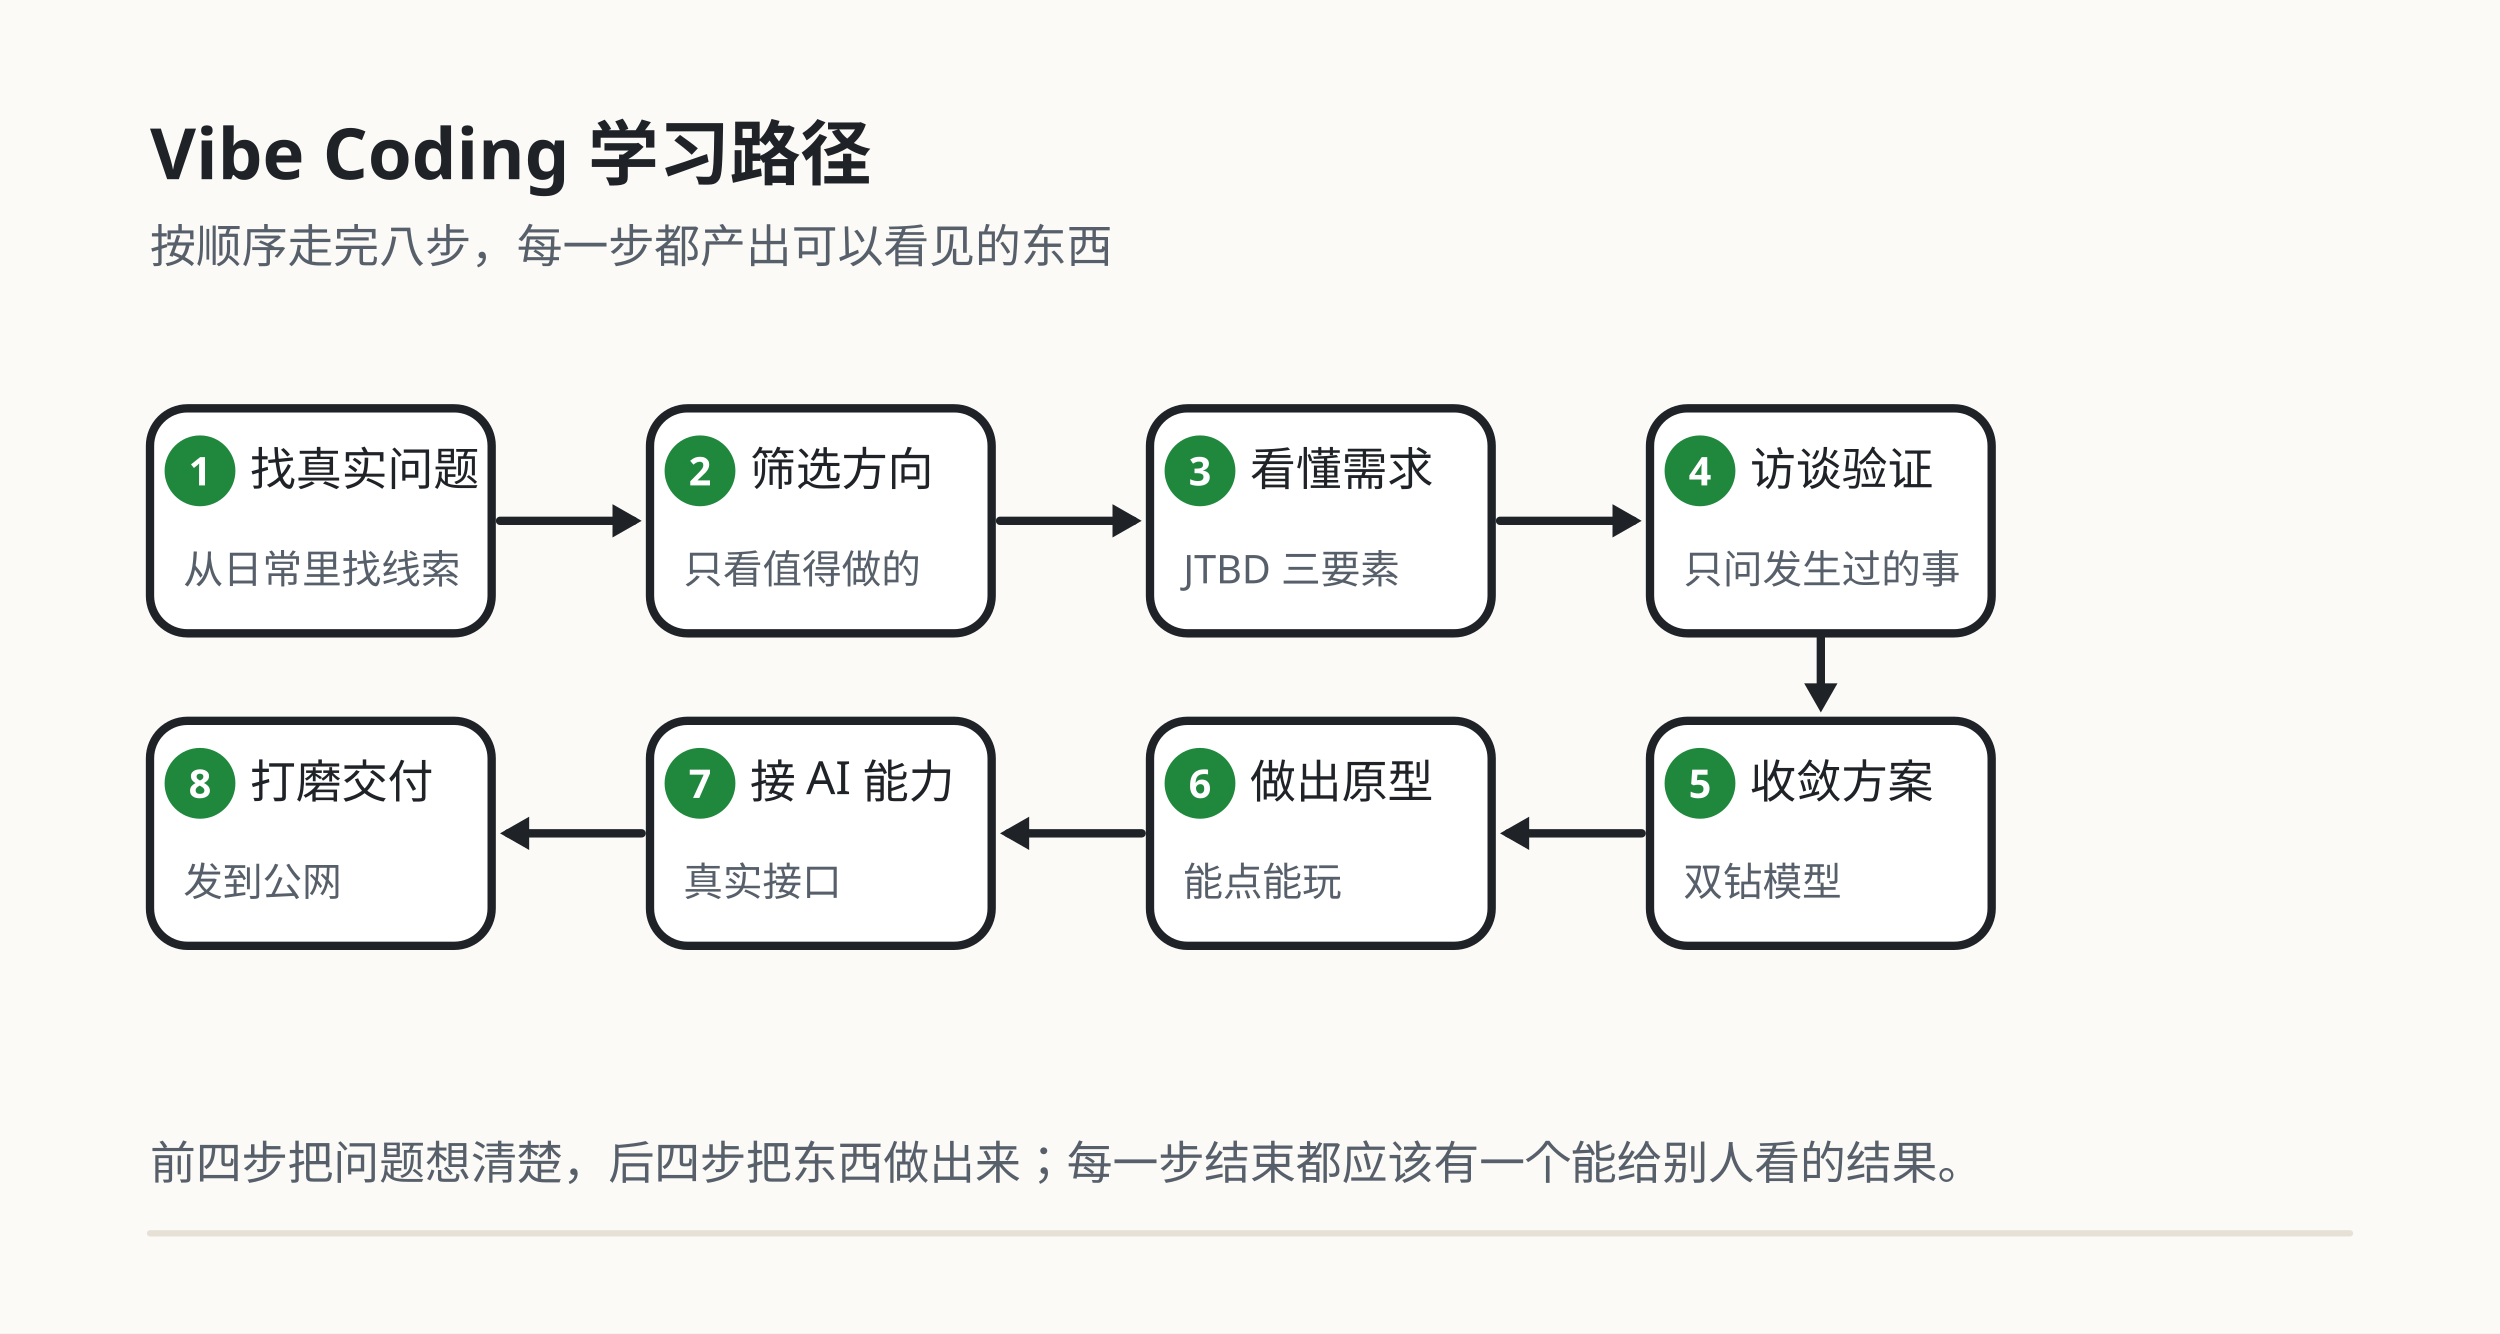
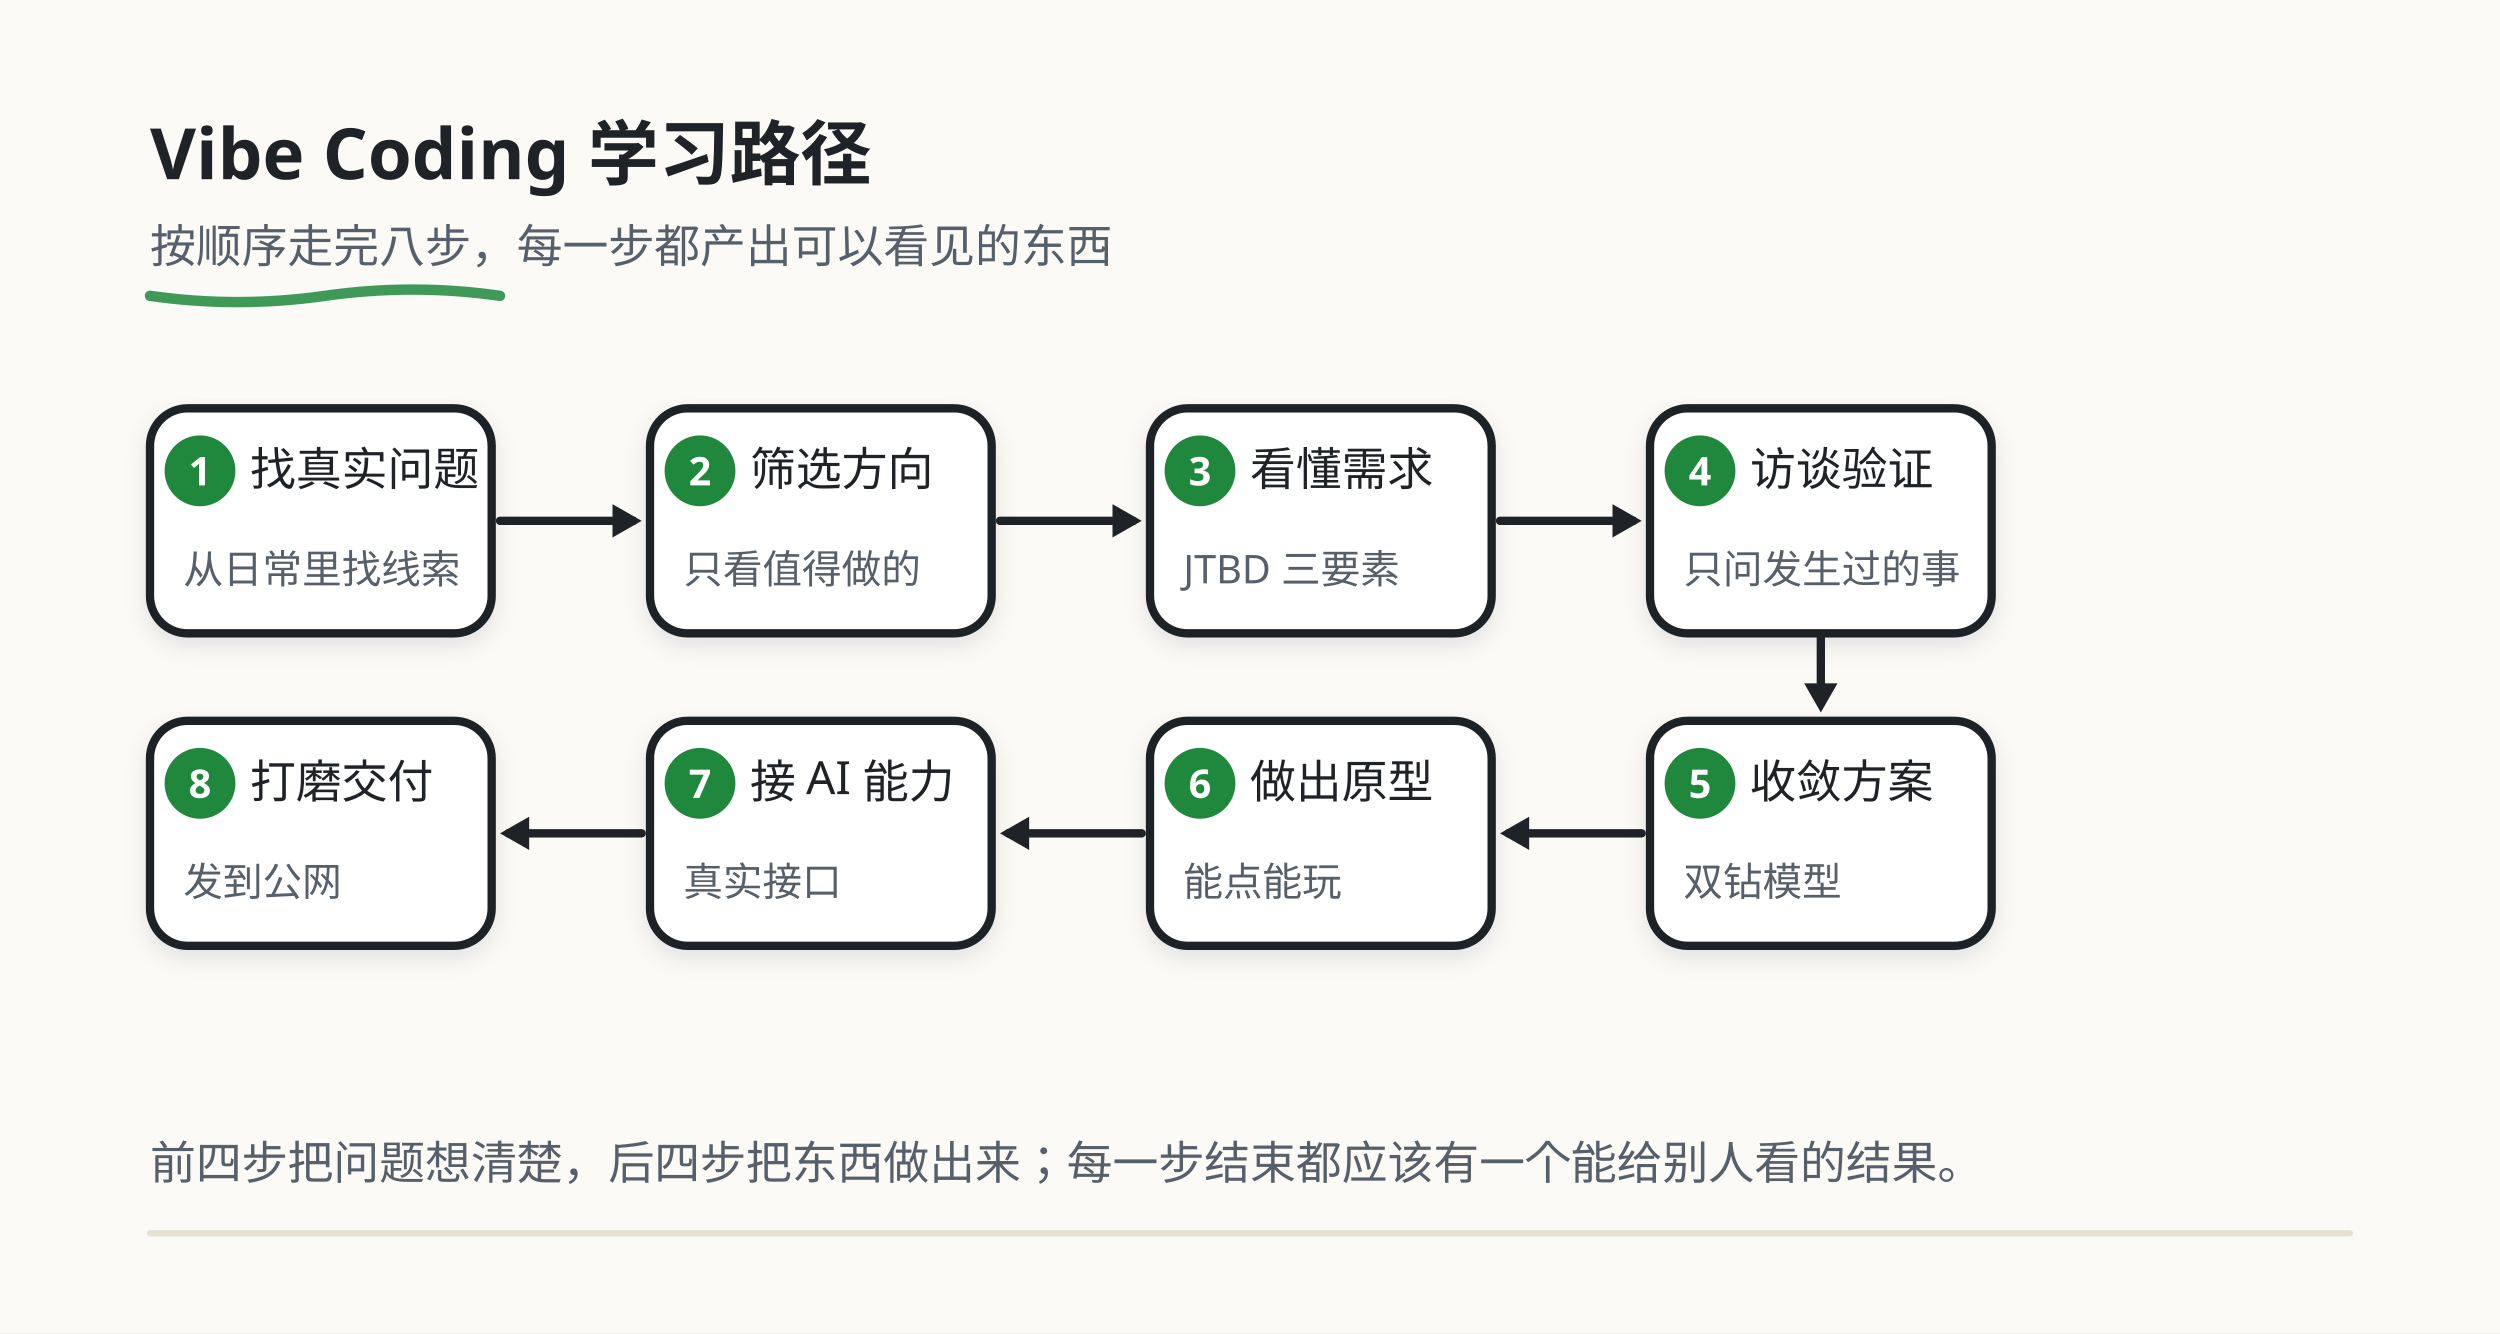
<svg xmlns="http://www.w3.org/2000/svg" width="1200" height="640" viewBox="0 0 1200 640" role="img" aria-labelledby="t">
  <rect width="1200" height="640" fill="#fbfaf6" />
+   <defs>
+     <filter id="card-shadow" x="-8%" y="-8%" width="116%" height="124%">
+       <feDropShadow dx="0" dy="4" stdDeviation="5" flood-color="#1f2328" flood-opacity="0.10" />
+     </filter>
+   </defs>
  <text x="72" y="86" fill="#1f2328" font-family="'Microsoft YaHei', system-ui, sans-serif" font-size="34" font-weight="700">Vibe Coding 学习路径</text>
  <text x="72" y="126" fill="#57606a" font-family="'Microsoft YaHei', system-ui, sans-serif" font-size="22">按顺序走完八步，每一步都产出可以看见的东西</text>
+   <path d="M72 142q42 6 84 0t84 0" fill="none" stroke="#1f883d" stroke-width="5" stroke-linecap="round" opacity="0.85" />
  <g fill="none" stroke="#1f2328" stroke-width="4" stroke-linecap="round" stroke-linejoin="round">
    <path d="M240 250h64" />
    <path d="M480 250h64" />
    <path d="M720 250h64" />
    <path d="M874 306v30" />
    <path d="M788 400h-64" />
    <path d="M548 400h-64" />
    <path d="M308 400h-64" />
  </g>
  <g fill="#1f2328">
    <path d="M308 250l-14-8v16z" />
    <path d="M548 250l-14-8v16z" />
    <path d="M788 250l-14-8v16z" />
    <path d="M874 342l-8-14h16z" />
    <path d="M720 400l14-8v16z" />
    <path d="M480 400l14-8v16z" />
    <path d="M240 400l14-8v16z" />
  </g>
  <g font-family="'Microsoft YaHei', system-ui, sans-serif">
    <g>
-       <rect x="72" y="196" width="164" height="108" rx="18" fill="#ffffff" stroke="#1f2328" stroke-width="4" />
+       <rect x="72" y="196" width="164" height="108" rx="18" fill="#ffffff" stroke="#1f2328" stroke-width="4" filter="url(#card-shadow)" />
      <circle cx="96" cy="226" r="17" fill="#1f883d" />
      <text x="96" y="233" fill="#ffffff" font-size="19" text-anchor="middle" font-weight="700">1</text>
      <text x="120" y="233" fill="#1f2328" font-size="22">找真实问题</text>
      <text x="88" y="280" fill="#57606a" font-size="19">从日常里找线索</text>
    </g>
    <g>
-       <rect x="312" y="196" width="164" height="108" rx="18" fill="#ffffff" stroke="#1f2328" stroke-width="4" />
+       <rect x="312" y="196" width="164" height="108" rx="18" fill="#ffffff" stroke="#1f2328" stroke-width="4" filter="url(#card-shadow)" />
      <circle cx="336" cy="226" r="17" fill="#1f883d" />
      <text x="336" y="233" fill="#ffffff" font-size="19" text-anchor="middle" font-weight="700">2</text>
      <text x="360" y="233" fill="#1f2328" font-size="22">筛选方向</text>
      <text x="328" y="280" fill="#57606a" font-size="19">只看值得做的</text>
    </g>
    <g>
-       <rect x="552" y="196" width="164" height="108" rx="18" fill="#ffffff" stroke="#1f2328" stroke-width="4" />
+       <rect x="552" y="196" width="164" height="108" rx="18" fill="#ffffff" stroke="#1f2328" stroke-width="4" filter="url(#card-shadow)" />
      <circle cx="576" cy="226" r="17" fill="#1f883d" />
      <text x="576" y="233" fill="#ffffff" font-size="19" text-anchor="middle" font-weight="700">3</text>
      <text x="600" y="233" fill="#1f2328" font-size="22">看懂需求</text>
      <text x="568" y="280" fill="#57606a" font-size="19">JTBD 三要素</text>
    </g>
    <g>
-       <rect x="792" y="196" width="164" height="108" rx="18" fill="#ffffff" stroke="#1f2328" stroke-width="4" />
+       <rect x="792" y="196" width="164" height="108" rx="18" fill="#ffffff" stroke="#1f2328" stroke-width="4" filter="url(#card-shadow)" />
      <circle cx="816" cy="226" r="17" fill="#1f883d" />
      <text x="816" y="233" fill="#ffffff" font-size="19" text-anchor="middle" font-weight="700">4</text>
      <text x="840" y="233" fill="#1f2328" font-size="22">访谈验证</text>
      <text x="808" y="280" fill="#57606a" font-size="19">只问发生过的事</text>
    </g>
    <g>
-       <rect x="792" y="346" width="164" height="108" rx="18" fill="#ffffff" stroke="#1f2328" stroke-width="4" />
+       <rect x="792" y="346" width="164" height="108" rx="18" fill="#ffffff" stroke="#1f2328" stroke-width="4" filter="url(#card-shadow)" />
      <circle cx="816" cy="376" r="17" fill="#1f883d" />
      <text x="816" y="383" fill="#ffffff" font-size="19" text-anchor="middle" font-weight="700">5</text>
      <text x="840" y="383" fill="#1f2328" font-size="22">收敛方案</text>
      <text x="808" y="430" fill="#57606a" font-size="19">双钻模型</text>
    </g>
    <g>
-       <rect x="552" y="346" width="164" height="108" rx="18" fill="#ffffff" stroke="#1f2328" stroke-width="4" />
+       <rect x="552" y="346" width="164" height="108" rx="18" fill="#ffffff" stroke="#1f2328" stroke-width="4" filter="url(#card-shadow)" />
      <circle cx="576" cy="376" r="17" fill="#1f883d" />
      <text x="576" y="383" fill="#ffffff" font-size="19" text-anchor="middle" font-weight="700">6</text>
      <text x="600" y="383" fill="#1f2328" font-size="22">做出原型</text>
      <text x="568" y="430" fill="#57606a" font-size="19">能点能玩</text>
    </g>
    <g>
-       <rect x="312" y="346" width="164" height="108" rx="18" fill="#ffffff" stroke="#1f2328" stroke-width="4" />
+       <rect x="312" y="346" width="164" height="108" rx="18" fill="#ffffff" stroke="#1f2328" stroke-width="4" filter="url(#card-shadow)" />
      <circle cx="336" cy="376" r="17" fill="#1f883d" />
      <text x="336" y="383" fill="#ffffff" font-size="19" text-anchor="middle" font-weight="700">7</text>
      <text x="360" y="383" fill="#1f2328" font-size="22">接 AI 能力</text>
      <text x="328" y="430" fill="#57606a" font-size="19">真实接口</text>
    </g>
    <g>
-       <rect x="72" y="346" width="164" height="108" rx="18" fill="#ffffff" stroke="#1f2328" stroke-width="4" />
+       <rect x="72" y="346" width="164" height="108" rx="18" fill="#ffffff" stroke="#1f2328" stroke-width="4" filter="url(#card-shadow)" />
      <circle cx="96" cy="376" r="17" fill="#1f883d" />
      <text x="96" y="383" fill="#ffffff" font-size="19" text-anchor="middle" font-weight="700">8</text>
      <text x="120" y="383" fill="#1f2328" font-size="22">打磨交付</text>
      <text x="88" y="430" fill="#57606a" font-size="19">发到公网</text>
    </g>
  </g>
  <text x="72" y="566" fill="#57606a" font-family="'Microsoft YaHei', system-ui, sans-serif" font-size="22">前四步把问题想清楚，后四步把东西做出来；每一步结束都应该有一个能给别人看的结果。</text>
  <path d="M72 592h1056" stroke="#e6e1d4" stroke-width="3" stroke-linecap="round" />
</svg>
